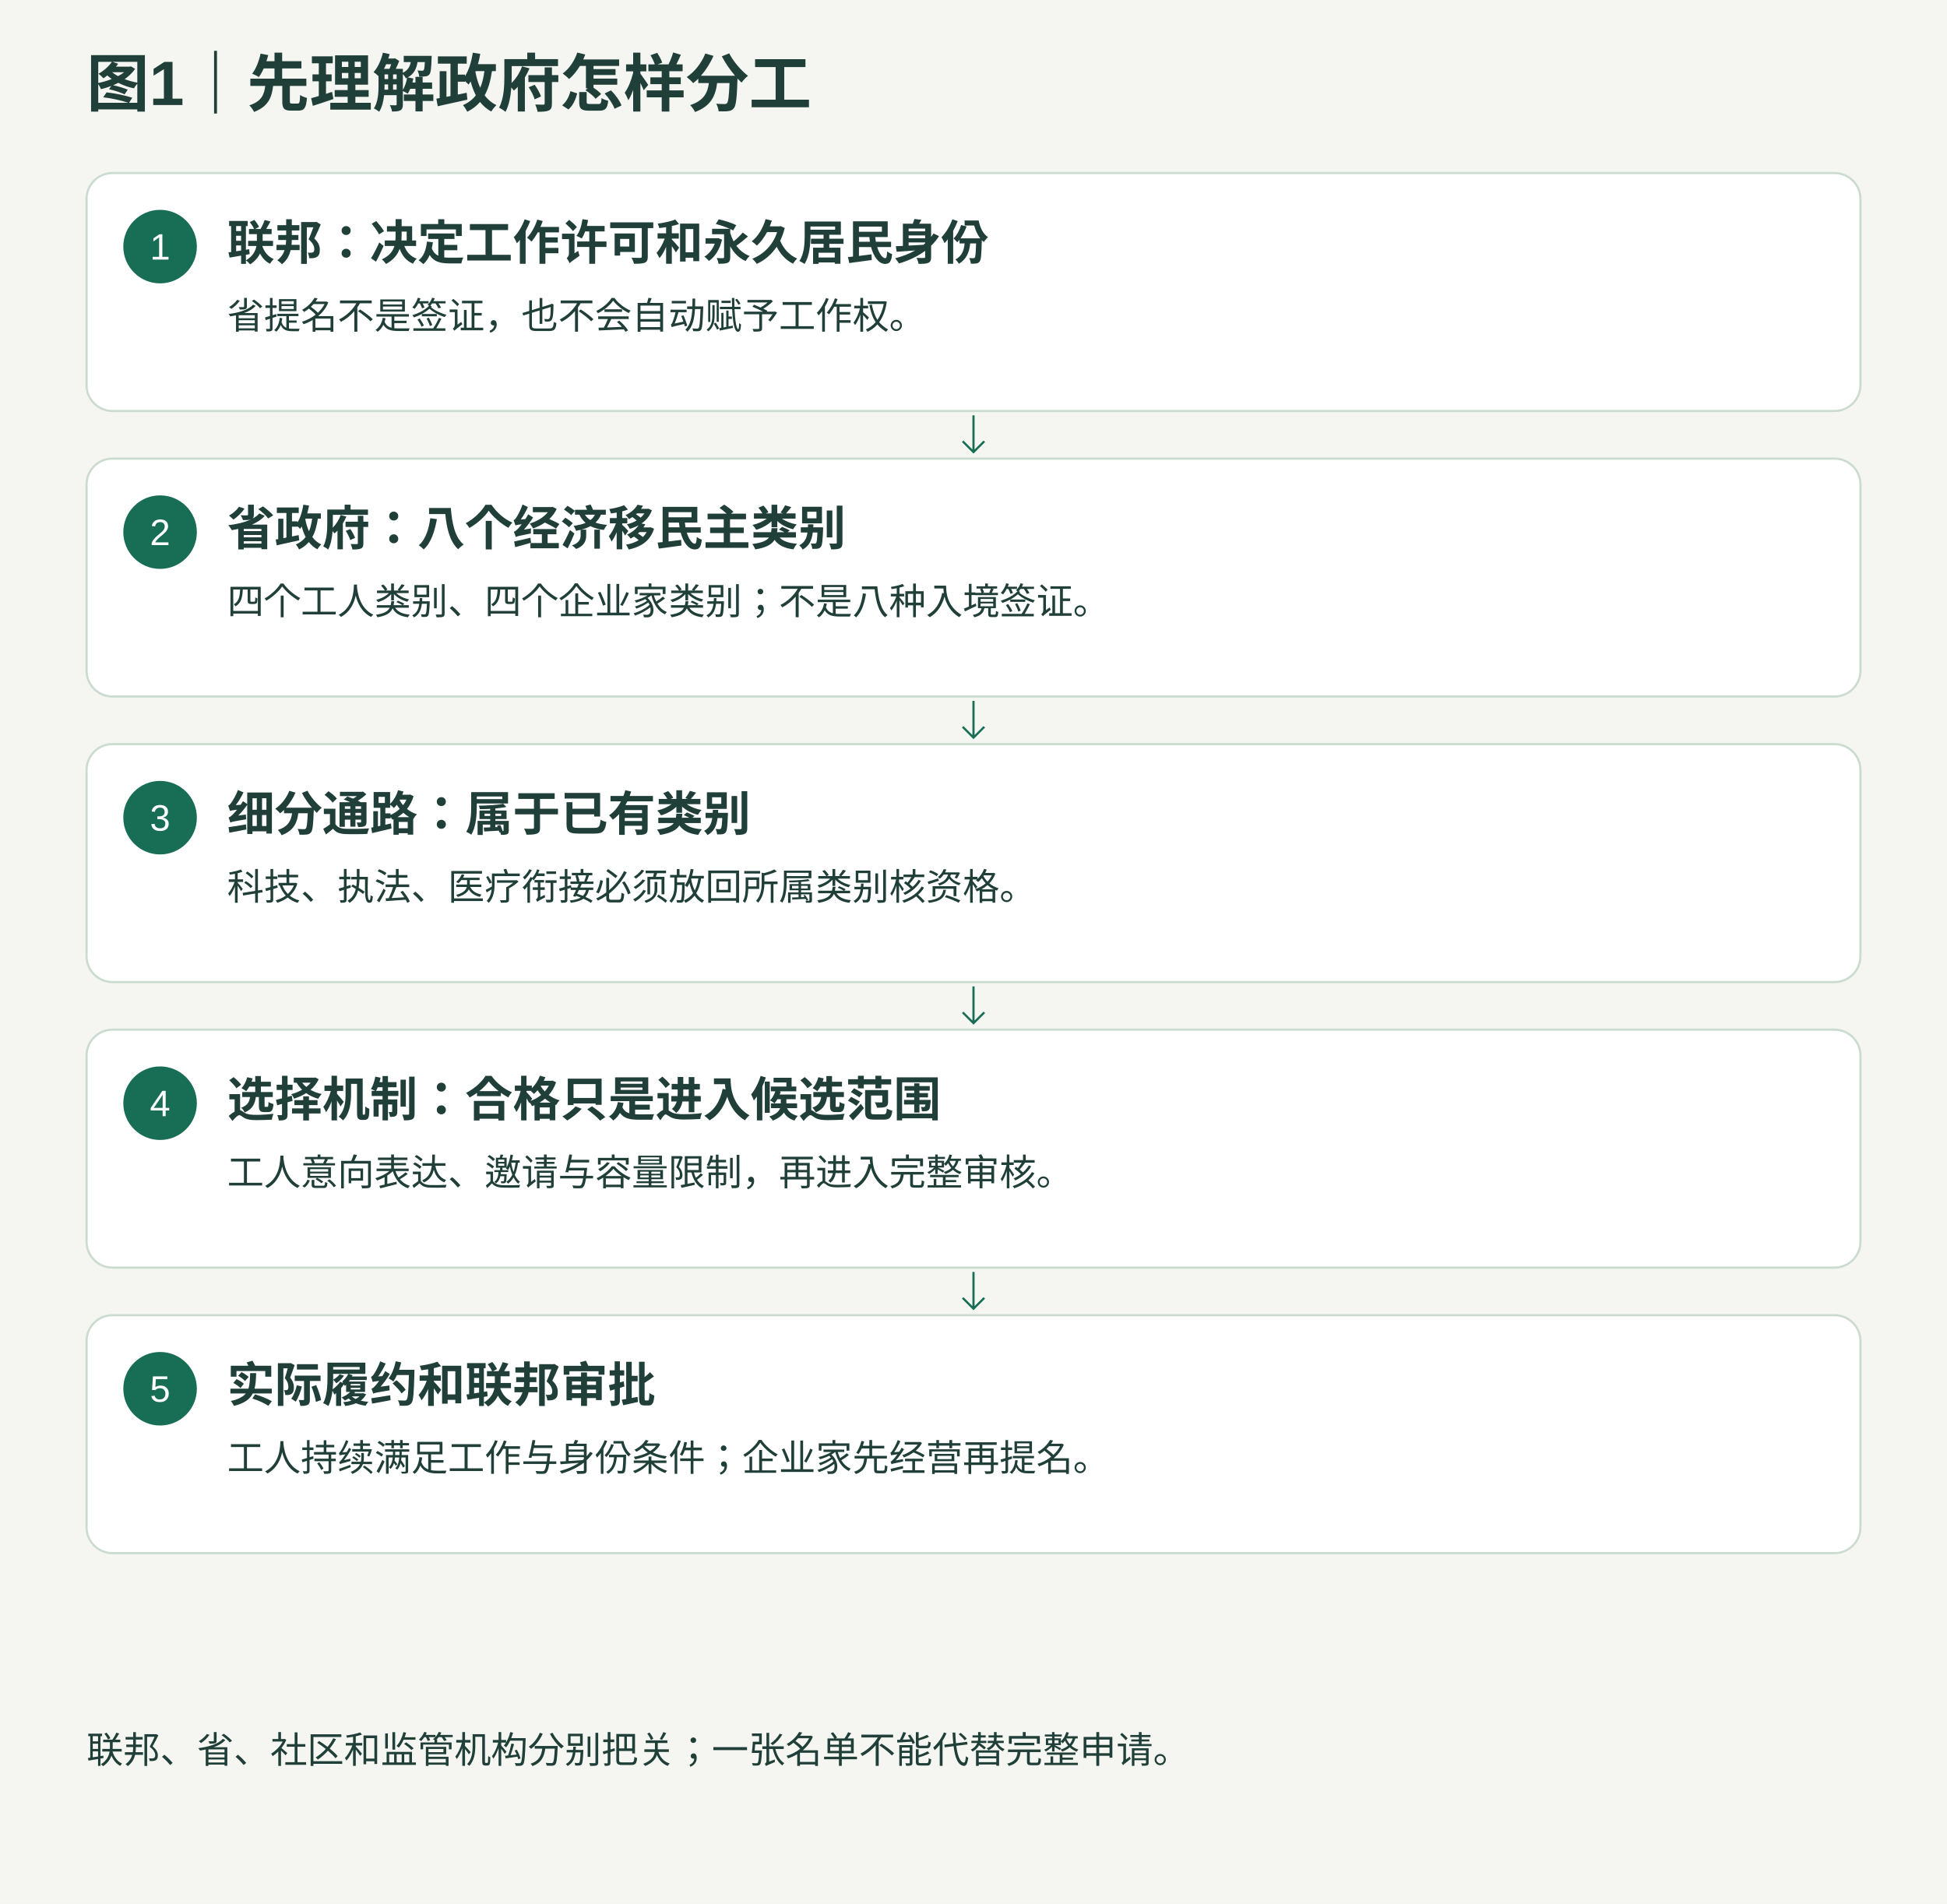
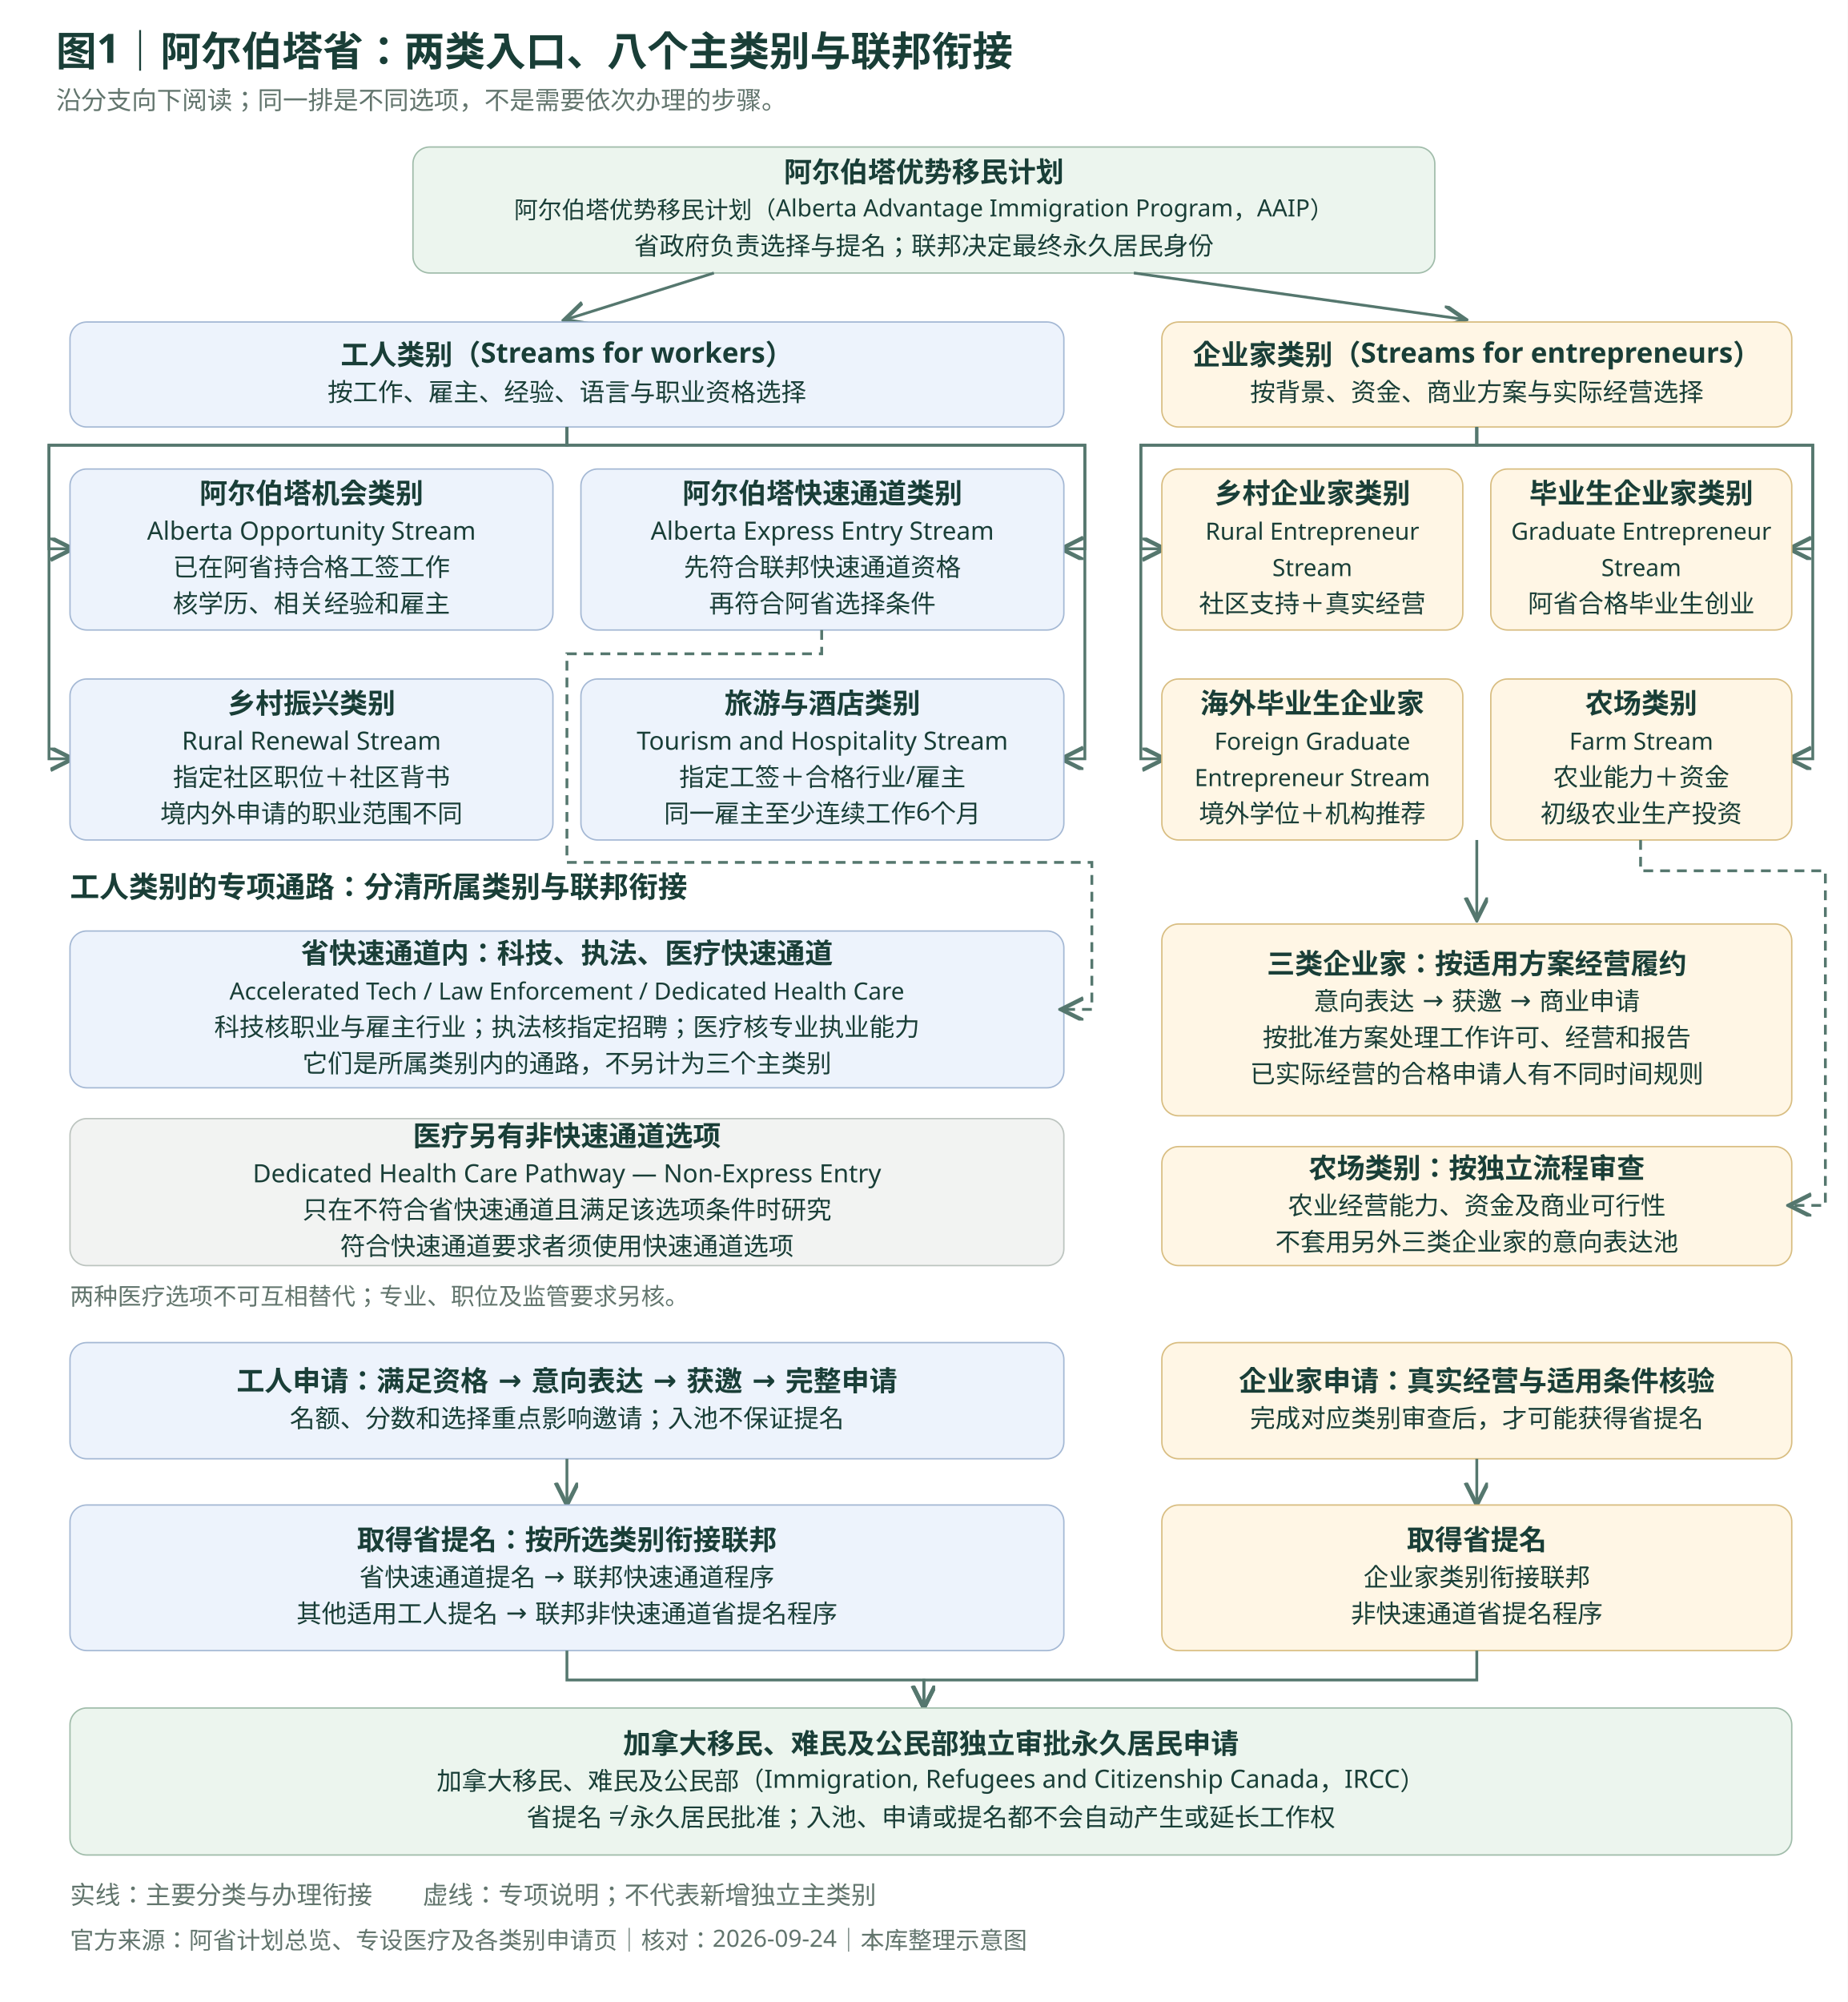
- <svg xmlns="http://www.w3.org/2000/svg" width="900" height="880" viewBox="0 0 900 880" role="img" aria-label="图1｜先理解政府怎样分工">
-   <rect width="900" height="880" fill="#f5f6f1" />
-   <style>text{font-family:Arial,PingFang SC,Microsoft YaHei,sans-serif;fill:#203f38}.title{font-size:29px;font-weight:700}.head{font-size:22px;font-weight:700}.body{font-size:17px}</style>
-   <text class="title" x="40" y="49">图1｜先理解政府怎样分工</text>
-   <rect x="40" y="80" width="820" height="110" rx="12" fill="white" stroke="#ccdbd0" />
-   <circle cx="74" cy="114" r="17" fill="#186d55" />
-   <text x="74" y="120" text-anchor="middle" style="fill:white;font-size:17px">1</text>
-   <text class="head" x="105" y="120">联邦：决定工作许可和永久居民身份</text>
-   <text class="body" x="105" y="152">省提名不是签证，也不会自动赋予工作权。</text>
-   <path d="M450 192v17m-5-5 5 5 5-5" stroke="#186d55" fill="none" />
-   <rect x="40" y="212" width="820" height="110" rx="12" fill="white" stroke="#ccdbd0" />
-   <circle cx="74" cy="246" r="17" fill="#186d55" />
-   <text x="74" y="252" text-anchor="middle" style="fill:white;font-size:17px">2</text>
-   <text class="head" x="105" y="252">省政府：八个经济移民主类别</text>
-   <text class="body" x="105" y="284">四个工人类别、四个企业家类别；不是八种入境签证。</text>
-   <path d="M450 324v17m-5-5 5 5 5-5" stroke="#186d55" fill="none" />
-   <rect x="40" y="344" width="820" height="110" rx="12" fill="white" stroke="#ccdbd0" />
-   <circle cx="74" cy="378" r="17" fill="#186d55" />
-   <text x="74" y="384" text-anchor="middle" style="fill:white;font-size:17px">3</text>
-   <text class="head" x="105" y="384">细分通路：属于已有类别</text>
-   <text class="body" x="105" y="416">科技、执法、医疗衔接必须放回所属类别核资格。</text>
-   <path d="M450 456v17m-5-5 5 5 5-5" stroke="#186d55" fill="none" />
-   <rect x="40" y="476" width="820" height="110" rx="12" fill="white" stroke="#ccdbd0" />
-   <circle cx="74" cy="510" r="17" fill="#186d55" />
-   <text x="74" y="516" text-anchor="middle" style="fill:white;font-size:17px">4</text>
-   <text class="head" x="105" y="516">选择机制：合格只是进入候选范围</text>
-   <text class="body" x="105" y="548">工人意向表达、邀请与容量限制，再进入完整审核。</text>
-   <path d="M450 588v17m-5-5 5 5 5-5" stroke="#186d55" fill="none" />
-   <rect x="40" y="608" width="820" height="110" rx="12" fill="white" stroke="#ccdbd0" />
-   <circle cx="74" cy="642" r="17" fill="#186d55" />
-   <text x="74" y="648" text-anchor="middle" style="fill:white;font-size:17px">5</text>
-   <text class="head" x="105" y="648">实际履约和联邦审批</text>
-   <text class="body" x="105" y="680">工人持续满足工作与身份条件；企业家先经营再提名。</text>
-   <text class="body" x="40" y="815">联邦、省、社区和监管机构分别把关；一张名单不能代替完整申请。</text>
+ <svg xmlns="http://www.w3.org/2000/svg" viewBox="0 0 1320 1430" role="img" aria-labelledby="title desc">
+   <defs>
+     <marker id="arrow" markerWidth="9" markerHeight="9" refX="7" refY="4" orient="auto">
+       <path d="M0 0L8 4L0 8" fill="none" stroke="#55776e" stroke-width="1.5" />
+     </marker>
+   </defs>
+   <rect width="1320" height="1430" fill="#fff" />
+   <g font-family="system-ui,PingFang SC,Microsoft YaHei,sans-serif" fill="#193e37">
+     <text x="40" y="47" font-size="29" font-weight="700" text-anchor="start" fill="#193e37">图1｜阿尔伯塔省：两类入口、八个主类别与联邦衔接</text>
+     <text x="40" y="78" font-size="18" font-weight="400" text-anchor="start" fill="#62756d">沿分支向下阅读；同一排是不同选项，不是需要依次办理的步骤。</text>
+     <rect x="295" y="105" width="730" height="90" rx="12" fill="#ecf5ee" stroke="#a0bcaa" />
+     <text x="660.0" y="130.0" font-size="20" font-weight="650" text-anchor="middle" fill="#193e37">阿尔伯塔优势移民计划</text>
+     <text x="660.0" y="156.0" font-size="17" font-weight="400" text-anchor="middle" fill="#193e37">阿尔伯塔优势移民计划（Alberta Advantage Immigration Program，AAIP）</text>
+     <text x="660.0" y="182.0" font-size="18" font-weight="400" text-anchor="middle" fill="#193e37">省政府负责选择与提名；联邦决定最终永久居民身份</text>
+     <path d="M510 195 L405 228" stroke="#55776e" stroke-width="2" fill="none" marker-end="url(#arrow)" />
+     <path d="M810 195 L1045 228" stroke="#55776e" stroke-width="2" fill="none" marker-end="url(#arrow)" />
+     <rect x="50" y="230" width="710" height="75" rx="12" fill="#edf3fc" stroke="#a4b8d4" />
+     <text x="405.0" y="260.5" font-size="20" font-weight="650" text-anchor="middle" fill="#193e37">工人类别（Streams for workers）</text>
+     <text x="405.0" y="286.5" font-size="18" font-weight="400" text-anchor="middle" fill="#193e37">按工作、雇主、经验、语言与职业资格选择</text>
+     <rect x="830" y="230" width="450" height="75" rx="12" fill="#fff6e5" stroke="#d8bd81" />
+     <text x="1055.0" y="260.5" font-size="20" font-weight="650" text-anchor="middle" fill="#193e37">企业家类别（Streams for entrepreneurs）</text>
+     <text x="1055.0" y="286.5" font-size="18" font-weight="400" text-anchor="middle" fill="#193e37">按背景、资金、商业方案与实际经营选择</text>
+     <path d="M405 305 V318 H35 V392 H50" stroke="#55776e" stroke-width="2" fill="none" marker-end="url(#arrow)" />
+     <path d="M405 305 V318 H775 V392 H760" stroke="#55776e" stroke-width="2" fill="none" marker-end="url(#arrow)" />
+     <path d="M405 305 V318 H35 V542 H50" stroke="#55776e" stroke-width="2" fill="none" marker-end="url(#arrow)" />
+     <path d="M405 305 V318 H775 V542 H760" stroke="#55776e" stroke-width="2" fill="none" marker-end="url(#arrow)" />
+     <path d="M1055 305 V318 H815 V392 H830" stroke="#55776e" stroke-width="2" fill="none" marker-end="url(#arrow)" />
+     <path d="M1055 305 V318 H1295 V392 H1280" stroke="#55776e" stroke-width="2" fill="none" marker-end="url(#arrow)" />
+     <path d="M1055 305 V318 H815 V542 H830" stroke="#55776e" stroke-width="2" fill="none" marker-end="url(#arrow)" />
+     <path d="M1055 305 V318 H1295 V542 H1280" stroke="#55776e" stroke-width="2" fill="none" marker-end="url(#arrow)" />
+     <rect x="50" y="335" width="345" height="115" rx="12" fill="#edf3fc" stroke="#a4b8d4" />
+     <text x="222.5" y="359.5" font-size="20" font-weight="650" text-anchor="middle" fill="#193e37">阿尔伯塔机会类别</text>
+     <text x="222.5" y="385.5" font-size="18" font-weight="400" text-anchor="middle" fill="#193e37">Alberta Opportunity Stream</text>
+     <text x="222.5" y="411.5" font-size="18" font-weight="400" text-anchor="middle" fill="#193e37">已在阿省持合格工签工作</text>
+     <text x="222.5" y="437.5" font-size="18" font-weight="400" text-anchor="middle" fill="#193e37">核学历、相关经验和雇主</text>
+     <rect x="415" y="335" width="345" height="115" rx="12" fill="#edf3fc" stroke="#a4b8d4" />
+     <text x="587.5" y="359.5" font-size="20" font-weight="650" text-anchor="middle" fill="#193e37">阿尔伯塔快速通道类别</text>
+     <text x="587.5" y="385.5" font-size="18" font-weight="400" text-anchor="middle" fill="#193e37">Alberta Express Entry Stream</text>
+     <text x="587.5" y="411.5" font-size="18" font-weight="400" text-anchor="middle" fill="#193e37">先符合联邦快速通道资格</text>
+     <text x="587.5" y="437.5" font-size="18" font-weight="400" text-anchor="middle" fill="#193e37">再符合阿省选择条件</text>
+     <rect x="50" y="485" width="345" height="115" rx="12" fill="#edf3fc" stroke="#a4b8d4" />
+     <text x="222.5" y="509.5" font-size="20" font-weight="650" text-anchor="middle" fill="#193e37">乡村振兴类别</text>
+     <text x="222.5" y="535.5" font-size="18" font-weight="400" text-anchor="middle" fill="#193e37">Rural Renewal Stream</text>
+     <text x="222.5" y="561.5" font-size="18" font-weight="400" text-anchor="middle" fill="#193e37">指定社区职位＋社区背书</text>
+     <text x="222.5" y="587.5" font-size="18" font-weight="400" text-anchor="middle" fill="#193e37">境内外申请的职业范围不同</text>
+     <rect x="415" y="485" width="345" height="115" rx="12" fill="#edf3fc" stroke="#a4b8d4" />
+     <text x="587.5" y="509.5" font-size="20" font-weight="650" text-anchor="middle" fill="#193e37">旅游与酒店类别</text>
+     <text x="587.5" y="535.5" font-size="18" font-weight="400" text-anchor="middle" fill="#193e37">Tourism and Hospitality Stream</text>
+     <text x="587.5" y="561.5" font-size="18" font-weight="400" text-anchor="middle" fill="#193e37">指定工签＋合格行业/雇主</text>
+     <text x="587.5" y="587.5" font-size="18" font-weight="400" text-anchor="middle" fill="#193e37">同一雇主至少连续工作6个月</text>
+     <rect x="830" y="335" width="215" height="115" rx="12" fill="#fff6e5" stroke="#d8bd81" />
+     <text x="937.5" y="359.5" font-size="20" font-weight="650" text-anchor="middle" fill="#193e37">乡村企业家类别</text>
+     <text x="937.5" y="385.5" font-size="17" font-weight="400" text-anchor="middle" fill="#193e37">Rural Entrepreneur</text>
+     <text x="937.5" y="411.5" font-size="17" font-weight="400" text-anchor="middle" fill="#193e37">Stream</text>
+     <text x="937.5" y="437.5" font-size="18" font-weight="400" text-anchor="middle" fill="#193e37">社区支持＋真实经营</text>
+     <rect x="1065" y="335" width="215" height="115" rx="12" fill="#fff6e5" stroke="#d8bd81" />
+     <text x="1172.5" y="359.5" font-size="20" font-weight="650" text-anchor="middle" fill="#193e37">毕业生企业家类别</text>
+     <text x="1172.5" y="385.5" font-size="17" font-weight="400" text-anchor="middle" fill="#193e37">Graduate Entrepreneur</text>
+     <text x="1172.5" y="411.5" font-size="17" font-weight="400" text-anchor="middle" fill="#193e37">Stream</text>
+     <text x="1172.5" y="437.5" font-size="18" font-weight="400" text-anchor="middle" fill="#193e37">阿省合格毕业生创业</text>
+     <rect x="830" y="485" width="215" height="115" rx="12" fill="#fff6e5" stroke="#d8bd81" />
+     <text x="937.5" y="509.5" font-size="20" font-weight="650" text-anchor="middle" fill="#193e37">海外毕业生企业家</text>
+     <text x="937.5" y="535.5" font-size="17" font-weight="400" text-anchor="middle" fill="#193e37">Foreign Graduate</text>
+     <text x="937.5" y="561.5" font-size="17" font-weight="400" text-anchor="middle" fill="#193e37">Entrepreneur Stream</text>
+     <text x="937.5" y="587.5" font-size="18" font-weight="400" text-anchor="middle" fill="#193e37">境外学位＋机构推荐</text>
+     <rect x="1065" y="485" width="215" height="115" rx="12" fill="#fff6e5" stroke="#d8bd81" />
+     <text x="1172.5" y="509.5" font-size="20" font-weight="650" text-anchor="middle" fill="#193e37">农场类别</text>
+     <text x="1172.5" y="535.5" font-size="17" font-weight="400" text-anchor="middle" fill="#193e37">Farm Stream</text>
+     <text x="1172.5" y="561.5" font-size="18" font-weight="400" text-anchor="middle" fill="#193e37">农业能力＋资金</text>
+     <text x="1172.5" y="587.5" font-size="18" font-weight="400" text-anchor="middle" fill="#193e37">初级农业生产投资</text>
+     <text x="50" y="641" font-size="21" font-weight="700" text-anchor="start" fill="#193e37">工人类别的专项通路：分清所属类别与联邦衔接</text>
+     <rect x="50" y="665" width="710" height="112" rx="12" fill="#edf3fc" stroke="#a4b8d4" />
+     <text x="405.0" y="688.0" font-size="20" font-weight="650" text-anchor="middle" fill="#193e37">省快速通道内：科技、执法、医疗快速通道</text>
+     <text x="405.0" y="714.0" font-size="17" font-weight="400" text-anchor="middle" fill="#193e37">Accelerated Tech / Law Enforcement / Dedicated Health Care</text>
+     <text x="405.0" y="740.0" font-size="18" font-weight="400" text-anchor="middle" fill="#193e37">科技核职业与雇主行业；执法核指定招聘；医疗核专业执业能力</text>
+     <text x="405.0" y="766.0" font-size="18" font-weight="400" text-anchor="middle" fill="#193e37">它们是所属类别内的通路，不另计为三个主类别</text>
+     <path d="M587 450 V467 H405 V616 H780 V721 H760" stroke="#55776e" stroke-width="2" fill="none" stroke-dasharray="7 5" marker-end="url(#arrow)" />
+     <rect x="50" y="799" width="710" height="105" rx="12" fill="#f2f3f2" stroke="#bcc4bf" />
+     <text x="405.0" y="818.5" font-size="20" font-weight="650" text-anchor="middle" fill="#193e37">医疗另有非快速通道选项</text>
+     <text x="405.0" y="844.5" font-size="18" font-weight="400" text-anchor="middle" fill="#193e37">Dedicated Health Care Pathway — Non-Express Entry</text>
+     <text x="405.0" y="870.5" font-size="18" font-weight="400" text-anchor="middle" fill="#193e37">只在不符合省快速通道且满足该选项条件时研究</text>
+     <text x="405.0" y="896.5" font-size="18" font-weight="400" text-anchor="middle" fill="#193e37">符合快速通道要求者须使用快速通道选项</text>
+     <text x="50" y="932" font-size="17" font-weight="400" text-anchor="start" fill="#62756d">两种医疗选项不可互相替代；专业、职位及监管要求另核。</text>
+     <path d="M1055 600 V655" stroke="#55776e" stroke-width="2" fill="none" marker-end="url(#arrow)" />
+     <rect x="830" y="660" width="450" height="137" rx="12" fill="#fff6e5" stroke="#d8bd81" />
+     <text x="1055.0" y="695.5" font-size="20" font-weight="650" text-anchor="middle" fill="#193e37">三类企业家：按适用方案经营履约</text>
+     <text x="1055.0" y="721.5" font-size="18" font-weight="400" text-anchor="middle" fill="#193e37">意向表达 → 获邀 → 商业申请</text>
+     <text x="1055.0" y="747.5" font-size="18" font-weight="400" text-anchor="middle" fill="#193e37">按批准方案处理工作许可、经营和报告</text>
+     <text x="1055.0" y="773.5" font-size="18" font-weight="400" text-anchor="middle" fill="#193e37">已实际经营的合格申请人有不同时间规则</text>
+     <rect x="830" y="819" width="450" height="85" rx="12" fill="#fff6e5" stroke="#d8bd81" />
+     <text x="1055.0" y="841.5" font-size="20" font-weight="650" text-anchor="middle" fill="#193e37">农场类别：按独立流程审查</text>
+     <text x="1055.0" y="867.5" font-size="18" font-weight="400" text-anchor="middle" fill="#193e37">农业经营能力、资金及商业可行性</text>
+     <text x="1055.0" y="893.5" font-size="18" font-weight="400" text-anchor="middle" fill="#193e37">不套用另外三类企业家的意向表达池</text>
+     <path d="M1172 600 V622 H1304 V861 H1280" stroke="#55776e" stroke-width="2" fill="none" stroke-dasharray="7 5" marker-end="url(#arrow)" />
+     <rect x="50" y="959" width="710" height="83" rx="12" fill="#edf3fc" stroke="#a4b8d4" />
+     <text x="405.0" y="993.5" font-size="20" font-weight="650" text-anchor="middle" fill="#193e37">工人申请：满足资格 → 意向表达 → 获邀 → 完整申请</text>
+     <text x="405.0" y="1019.5" font-size="18" font-weight="400" text-anchor="middle" fill="#193e37">名额、分数和选择重点影响邀请；入池不保证提名</text>
+     <rect x="830" y="959" width="450" height="83" rx="12" fill="#fff6e5" stroke="#d8bd81" />
+     <text x="1055.0" y="993.5" font-size="20" font-weight="650" text-anchor="middle" fill="#193e37">企业家申请：真实经营与适用条件核验</text>
+     <text x="1055.0" y="1019.5" font-size="18" font-weight="400" text-anchor="middle" fill="#193e37">完成对应类别审查后，才可能获得省提名</text>
+     <path d="M405 1042 V1073" stroke="#55776e" stroke-width="2" fill="none" marker-end="url(#arrow)" />
+     <path d="M1055 1042 V1073" stroke="#55776e" stroke-width="2" fill="none" marker-end="url(#arrow)" />
+     <rect x="50" y="1075" width="710" height="104" rx="12" fill="#edf3fc" stroke="#a4b8d4" />
+     <text x="405.0" y="1107.0" font-size="20" font-weight="650" text-anchor="middle" fill="#193e37">取得省提名：按所选类别衔接联邦</text>
+     <text x="405.0" y="1133.0" font-size="18" font-weight="400" text-anchor="middle" fill="#193e37">省快速通道提名 → 联邦快速通道程序</text>
+     <text x="405.0" y="1159.0" font-size="18" font-weight="400" text-anchor="middle" fill="#193e37">其他适用工人提名 → 联邦非快速通道省提名程序</text>
+     <rect x="830" y="1075" width="450" height="104" rx="12" fill="#fff6e5" stroke="#d8bd81" />
+     <text x="1055.0" y="1107.0" font-size="20" font-weight="650" text-anchor="middle" fill="#193e37">取得省提名</text>
+     <text x="1055.0" y="1133.0" font-size="18" font-weight="400" text-anchor="middle" fill="#193e37">企业家类别衔接联邦</text>
+     <text x="1055.0" y="1159.0" font-size="18" font-weight="400" text-anchor="middle" fill="#193e37">非快速通道省提名程序</text>
+     <path d="M405 1179 V1200 H660 V1218" stroke="#55776e" stroke-width="2" fill="none" marker-end="url(#arrow)" />
+     <path d="M1055 1179 V1200 H660 V1218" stroke="#55776e" stroke-width="2" fill="none" marker-end="url(#arrow)" />
+     <rect x="50" y="1220" width="1230" height="105" rx="12" fill="#ecf5ee" stroke="#a0bcaa" />
+     <text x="665.0" y="1252.5" font-size="20" font-weight="650" text-anchor="middle" fill="#193e37">加拿大移民、难民及公民部独立审批永久居民申请</text>
+     <text x="665.0" y="1278.5" font-size="18" font-weight="400" text-anchor="middle" fill="#193e37">加拿大移民、难民及公民部（Immigration, Refugees and Citizenship Canada，IRCC）</text>
+     <text x="665.0" y="1304.5" font-size="18" font-weight="400" text-anchor="middle" fill="#193e37">省提名 ≠ 永久居民批准；入池、申请或提名都不会自动产生或延长工作权</text>
+     <text x="50" y="1360" font-size="18" font-weight="400" text-anchor="start" fill="#62756d">实线：主要分类与办理衔接　　虚线：专项说明；不代表新增独立主类别</text>
+     <text x="50" y="1392" font-size="17" font-weight="400" text-anchor="start" fill="#62756d">官方来源：阿省计划总览、专设医疗及各类别申请页｜核对：2026-09-24｜本库整理示意图</text>
+   </g>
</svg>
